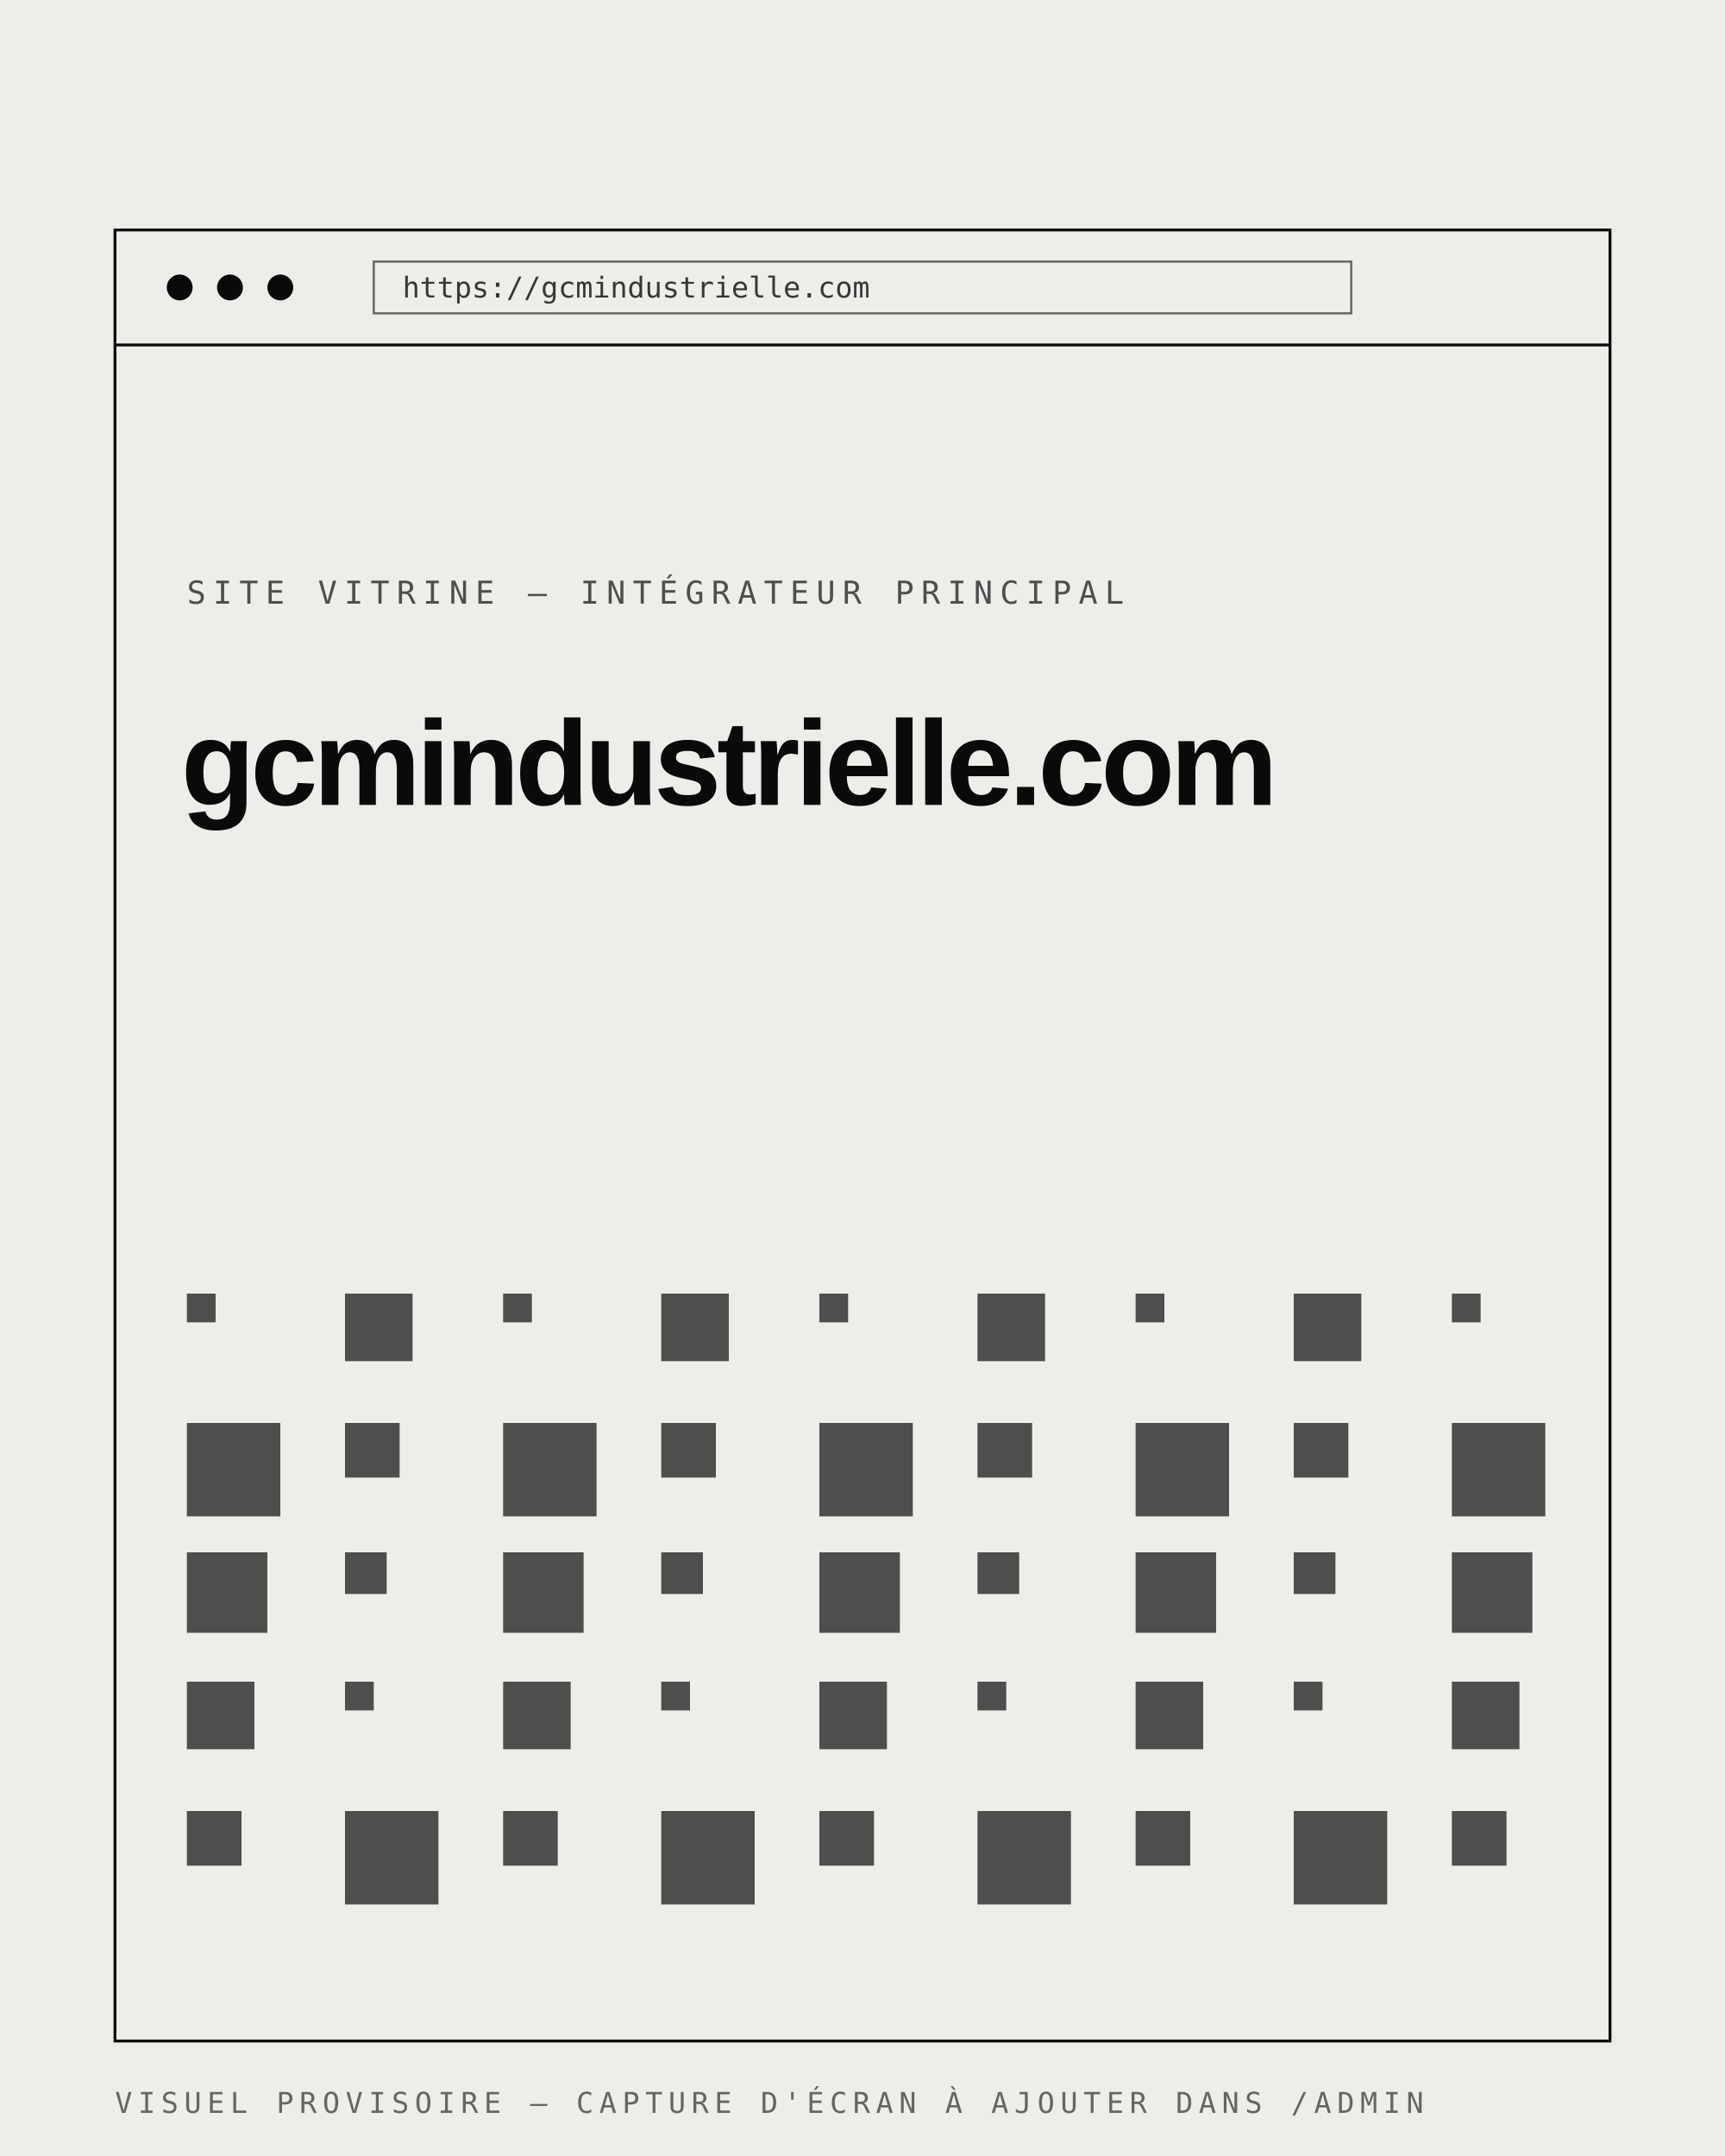
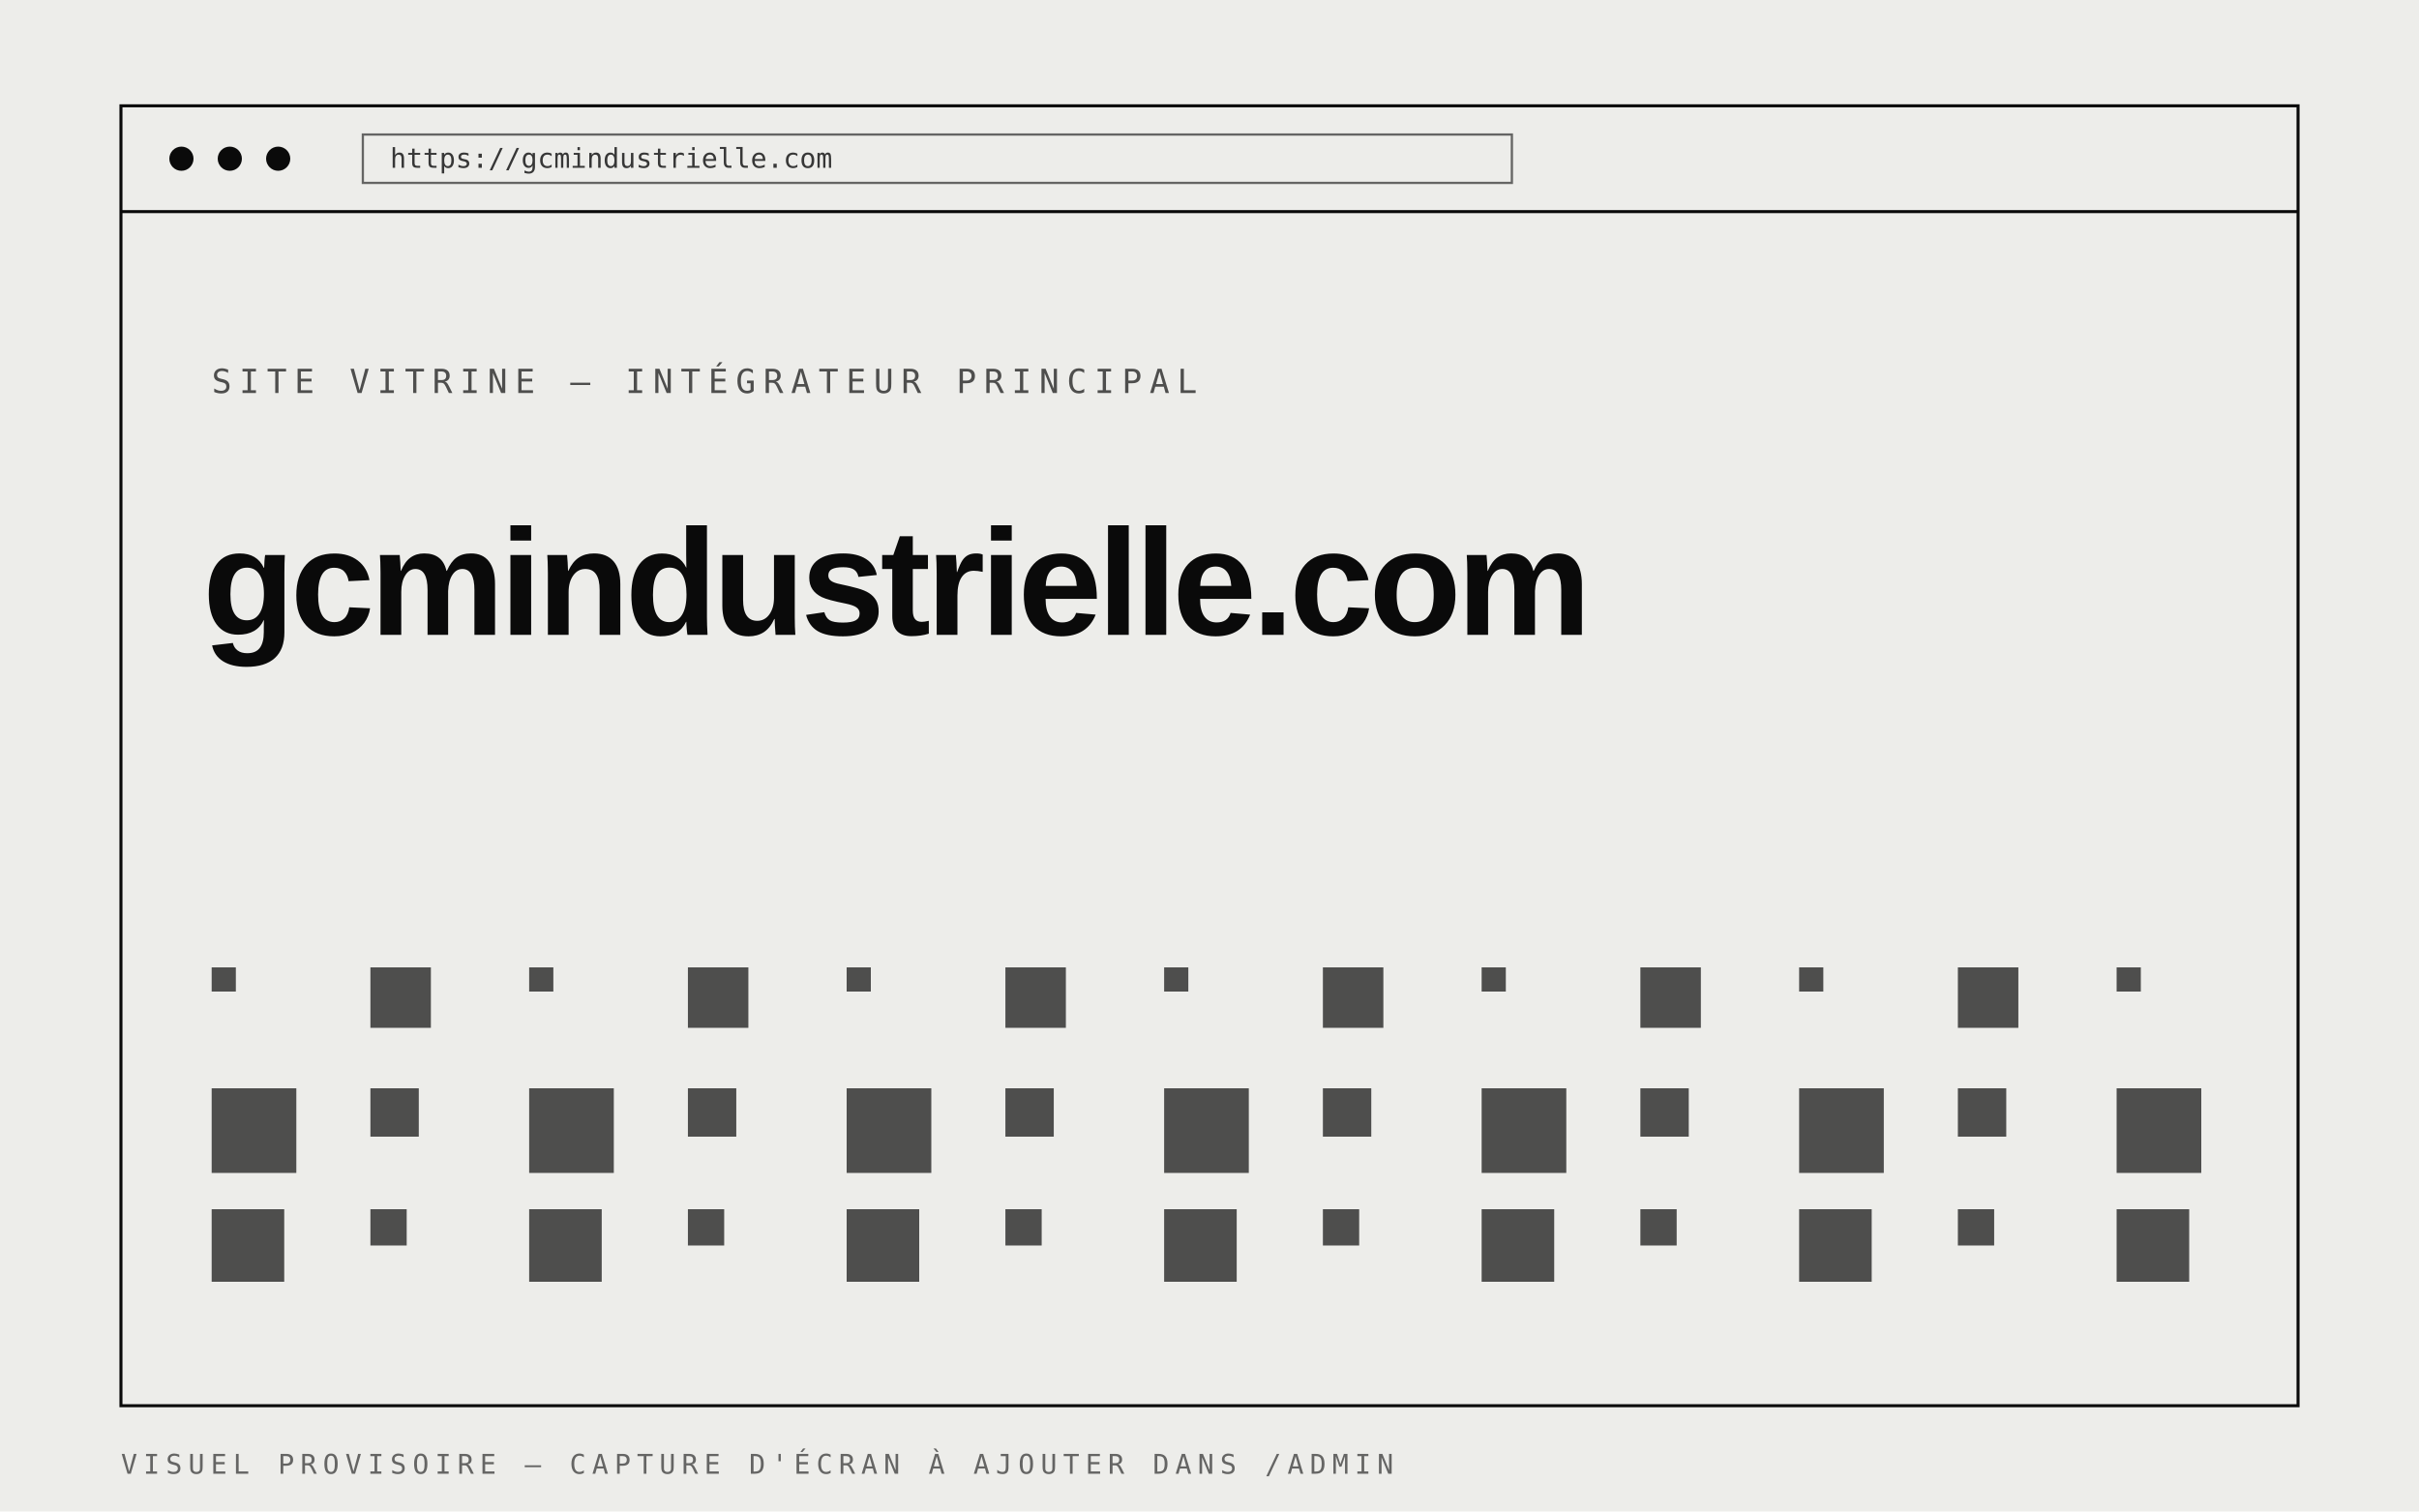
- <svg xmlns="http://www.w3.org/2000/svg" viewBox="0 0 1200 1500" width="1200" height="1500">
-   <rect width="1200" height="1500" fill="#ededea" />
+ <svg xmlns="http://www.w3.org/2000/svg" viewBox="0 0 1600 1000" width="1600" height="1000">
+   <rect width="1600" height="1000" fill="#ededea" />
  <g fill="none" stroke="#0a0a0a" stroke-width="2">
-     <rect x="80" y="160" width="1040" height="1260" />
-     <line x1="80" y1="240" x2="1120" y2="240" />
+     <rect x="80" y="70" width="1440" height="860" />
+     <line x1="80" y1="140" x2="1520" y2="140" />
  </g>
  <g fill="#0a0a0a">
-     <circle cx="125" cy="200" r="9" />
-     <circle cx="160" cy="200" r="9" />
-     <circle cx="195" cy="200" r="9" />
+     <circle cx="120" cy="105" r="8" />
+     <circle cx="152" cy="105" r="8" />
+     <circle cx="184" cy="105" r="8" />
  </g>
-   <rect x="260" y="182" width="680" height="36" fill="none" stroke="#0a0a0a" stroke-width="1.5" opacity=".6" />
-   <text x="280" y="207" font-family="monospace" font-size="20" fill="#0a0a0a" opacity=".8">https://gcmindustrielle.com</text>
-   <text x="130" y="420" font-family="monospace" font-size="22" letter-spacing="5" fill="#0a0a0a" opacity=".7">SITE VITRINE — INTÉGRATEUR PRINCIPAL</text>
-   <text x="126" y="560" font-family="Arial, Helvetica, sans-serif" font-weight="700" font-size="84" letter-spacing="-3" fill="#0a0a0a">gcmindustrielle.com</text>
-   <rect x="130" y="900" width="20" height="20" fill="#0a0a0a" opacity=".7" />
-   <rect x="130" y="990" width="65" height="65" fill="#0a0a0a" opacity=".7" />
-   <rect x="130" y="1080" width="56" height="56" fill="#0a0a0a" opacity=".7" />
-   <rect x="130" y="1170" width="47" height="47" fill="#0a0a0a" opacity=".7" />
-   <rect x="130" y="1260" width="38" height="38" fill="#0a0a0a" opacity=".7" />
-   <rect x="240" y="900" width="47" height="47" fill="#0a0a0a" opacity=".7" />
-   <rect x="240" y="990" width="38" height="38" fill="#0a0a0a" opacity=".7" />
-   <rect x="240" y="1080" width="29" height="29" fill="#0a0a0a" opacity=".7" />
-   <rect x="240" y="1170" width="20" height="20" fill="#0a0a0a" opacity=".7" />
-   <rect x="240" y="1260" width="65" height="65" fill="#0a0a0a" opacity=".7" />
-   <rect x="350" y="900" width="20" height="20" fill="#0a0a0a" opacity=".7" />
-   <rect x="350" y="990" width="65" height="65" fill="#0a0a0a" opacity=".7" />
-   <rect x="350" y="1080" width="56" height="56" fill="#0a0a0a" opacity=".7" />
-   <rect x="350" y="1170" width="47" height="47" fill="#0a0a0a" opacity=".7" />
-   <rect x="350" y="1260" width="38" height="38" fill="#0a0a0a" opacity=".7" />
-   <rect x="460" y="900" width="47" height="47" fill="#0a0a0a" opacity=".7" />
-   <rect x="460" y="990" width="38" height="38" fill="#0a0a0a" opacity=".7" />
-   <rect x="460" y="1080" width="29" height="29" fill="#0a0a0a" opacity=".7" />
-   <rect x="460" y="1170" width="20" height="20" fill="#0a0a0a" opacity=".7" />
-   <rect x="460" y="1260" width="65" height="65" fill="#0a0a0a" opacity=".7" />
-   <rect x="570" y="900" width="20" height="20" fill="#0a0a0a" opacity=".7" />
-   <rect x="570" y="990" width="65" height="65" fill="#0a0a0a" opacity=".7" />
-   <rect x="570" y="1080" width="56" height="56" fill="#0a0a0a" opacity=".7" />
-   <rect x="570" y="1170" width="47" height="47" fill="#0a0a0a" opacity=".7" />
-   <rect x="570" y="1260" width="38" height="38" fill="#0a0a0a" opacity=".7" />
-   <rect x="680" y="900" width="47" height="47" fill="#0a0a0a" opacity=".7" />
-   <rect x="680" y="990" width="38" height="38" fill="#0a0a0a" opacity=".7" />
-   <rect x="680" y="1080" width="29" height="29" fill="#0a0a0a" opacity=".7" />
-   <rect x="680" y="1170" width="20" height="20" fill="#0a0a0a" opacity=".7" />
-   <rect x="680" y="1260" width="65" height="65" fill="#0a0a0a" opacity=".7" />
-   <rect x="790" y="900" width="20" height="20" fill="#0a0a0a" opacity=".7" />
-   <rect x="790" y="990" width="65" height="65" fill="#0a0a0a" opacity=".7" />
-   <rect x="790" y="1080" width="56" height="56" fill="#0a0a0a" opacity=".7" />
-   <rect x="790" y="1170" width="47" height="47" fill="#0a0a0a" opacity=".7" />
-   <rect x="790" y="1260" width="38" height="38" fill="#0a0a0a" opacity=".7" />
-   <rect x="900" y="900" width="47" height="47" fill="#0a0a0a" opacity=".7" />
-   <rect x="900" y="990" width="38" height="38" fill="#0a0a0a" opacity=".7" />
-   <rect x="900" y="1080" width="29" height="29" fill="#0a0a0a" opacity=".7" />
-   <rect x="900" y="1170" width="20" height="20" fill="#0a0a0a" opacity=".7" />
-   <rect x="900" y="1260" width="65" height="65" fill="#0a0a0a" opacity=".7" />
-   <rect x="1010" y="900" width="20" height="20" fill="#0a0a0a" opacity=".7" />
-   <rect x="1010" y="990" width="65" height="65" fill="#0a0a0a" opacity=".7" />
-   <rect x="1010" y="1080" width="56" height="56" fill="#0a0a0a" opacity=".7" />
-   <rect x="1010" y="1170" width="47" height="47" fill="#0a0a0a" opacity=".7" />
-   <rect x="1010" y="1260" width="38" height="38" fill="#0a0a0a" opacity=".7" />
-   <text x="80" y="1470" font-family="monospace" font-size="20" letter-spacing="4" fill="#0a0a0a" opacity=".6">VISUEL PROVISOIRE — CAPTURE D'ÉCRAN À AJOUTER DANS /ADMIN</text>
+   <rect x="240" y="89" width="760" height="32" fill="none" stroke="#0a0a0a" stroke-width="1.5" opacity=".6" />
+   <text x="258" y="111" font-family="monospace" font-size="18" fill="#0a0a0a" opacity=".8">https://gcmindustrielle.com</text>
+   <text x="140" y="260" font-family="monospace" font-size="22" letter-spacing="5" fill="#0a0a0a" opacity=".7">SITE VITRINE — INTÉGRATEUR PRINCIPAL</text>
+   <text x="134" y="420" font-family="Arial, Helvetica, sans-serif" font-weight="700" font-size="100" letter-spacing="-3" fill="#0a0a0a">gcmindustrielle.com</text>
+   <rect x="140" y="640" width="16" height="16" fill="#0a0a0a" opacity=".7" />
+   <rect x="140" y="720" width="56" height="56" fill="#0a0a0a" opacity=".7" />
+   <rect x="140" y="800" width="48" height="48" fill="#0a0a0a" opacity=".7" />
+   <rect x="245" y="640" width="40" height="40" fill="#0a0a0a" opacity=".7" />
+   <rect x="245" y="720" width="32" height="32" fill="#0a0a0a" opacity=".7" />
+   <rect x="245" y="800" width="24" height="24" fill="#0a0a0a" opacity=".7" />
+   <rect x="350" y="640" width="16" height="16" fill="#0a0a0a" opacity=".7" />
+   <rect x="350" y="720" width="56" height="56" fill="#0a0a0a" opacity=".7" />
+   <rect x="350" y="800" width="48" height="48" fill="#0a0a0a" opacity=".7" />
+   <rect x="455" y="640" width="40" height="40" fill="#0a0a0a" opacity=".7" />
+   <rect x="455" y="720" width="32" height="32" fill="#0a0a0a" opacity=".7" />
+   <rect x="455" y="800" width="24" height="24" fill="#0a0a0a" opacity=".7" />
+   <rect x="560" y="640" width="16" height="16" fill="#0a0a0a" opacity=".7" />
+   <rect x="560" y="720" width="56" height="56" fill="#0a0a0a" opacity=".7" />
+   <rect x="560" y="800" width="48" height="48" fill="#0a0a0a" opacity=".7" />
+   <rect x="665" y="640" width="40" height="40" fill="#0a0a0a" opacity=".7" />
+   <rect x="665" y="720" width="32" height="32" fill="#0a0a0a" opacity=".7" />
+   <rect x="665" y="800" width="24" height="24" fill="#0a0a0a" opacity=".7" />
+   <rect x="770" y="640" width="16" height="16" fill="#0a0a0a" opacity=".7" />
+   <rect x="770" y="720" width="56" height="56" fill="#0a0a0a" opacity=".7" />
+   <rect x="770" y="800" width="48" height="48" fill="#0a0a0a" opacity=".7" />
+   <rect x="875" y="640" width="40" height="40" fill="#0a0a0a" opacity=".7" />
+   <rect x="875" y="720" width="32" height="32" fill="#0a0a0a" opacity=".7" />
+   <rect x="875" y="800" width="24" height="24" fill="#0a0a0a" opacity=".7" />
+   <rect x="980" y="640" width="16" height="16" fill="#0a0a0a" opacity=".7" />
+   <rect x="980" y="720" width="56" height="56" fill="#0a0a0a" opacity=".7" />
+   <rect x="980" y="800" width="48" height="48" fill="#0a0a0a" opacity=".7" />
+   <rect x="1085" y="640" width="40" height="40" fill="#0a0a0a" opacity=".7" />
+   <rect x="1085" y="720" width="32" height="32" fill="#0a0a0a" opacity=".7" />
+   <rect x="1085" y="800" width="24" height="24" fill="#0a0a0a" opacity=".7" />
+   <rect x="1190" y="640" width="16" height="16" fill="#0a0a0a" opacity=".7" />
+   <rect x="1190" y="720" width="56" height="56" fill="#0a0a0a" opacity=".7" />
+   <rect x="1190" y="800" width="48" height="48" fill="#0a0a0a" opacity=".7" />
+   <rect x="1295" y="640" width="40" height="40" fill="#0a0a0a" opacity=".7" />
+   <rect x="1295" y="720" width="32" height="32" fill="#0a0a0a" opacity=".7" />
+   <rect x="1295" y="800" width="24" height="24" fill="#0a0a0a" opacity=".7" />
+   <rect x="1400" y="640" width="16" height="16" fill="#0a0a0a" opacity=".7" />
+   <rect x="1400" y="720" width="56" height="56" fill="#0a0a0a" opacity=".7" />
+   <rect x="1400" y="800" width="48" height="48" fill="#0a0a0a" opacity=".7" />
+   <text x="80" y="975" font-family="monospace" font-size="18" letter-spacing="4" fill="#0a0a0a" opacity=".6">VISUEL PROVISOIRE — CAPTURE D'ÉCRAN À AJOUTER DANS /ADMIN</text>
</svg>
